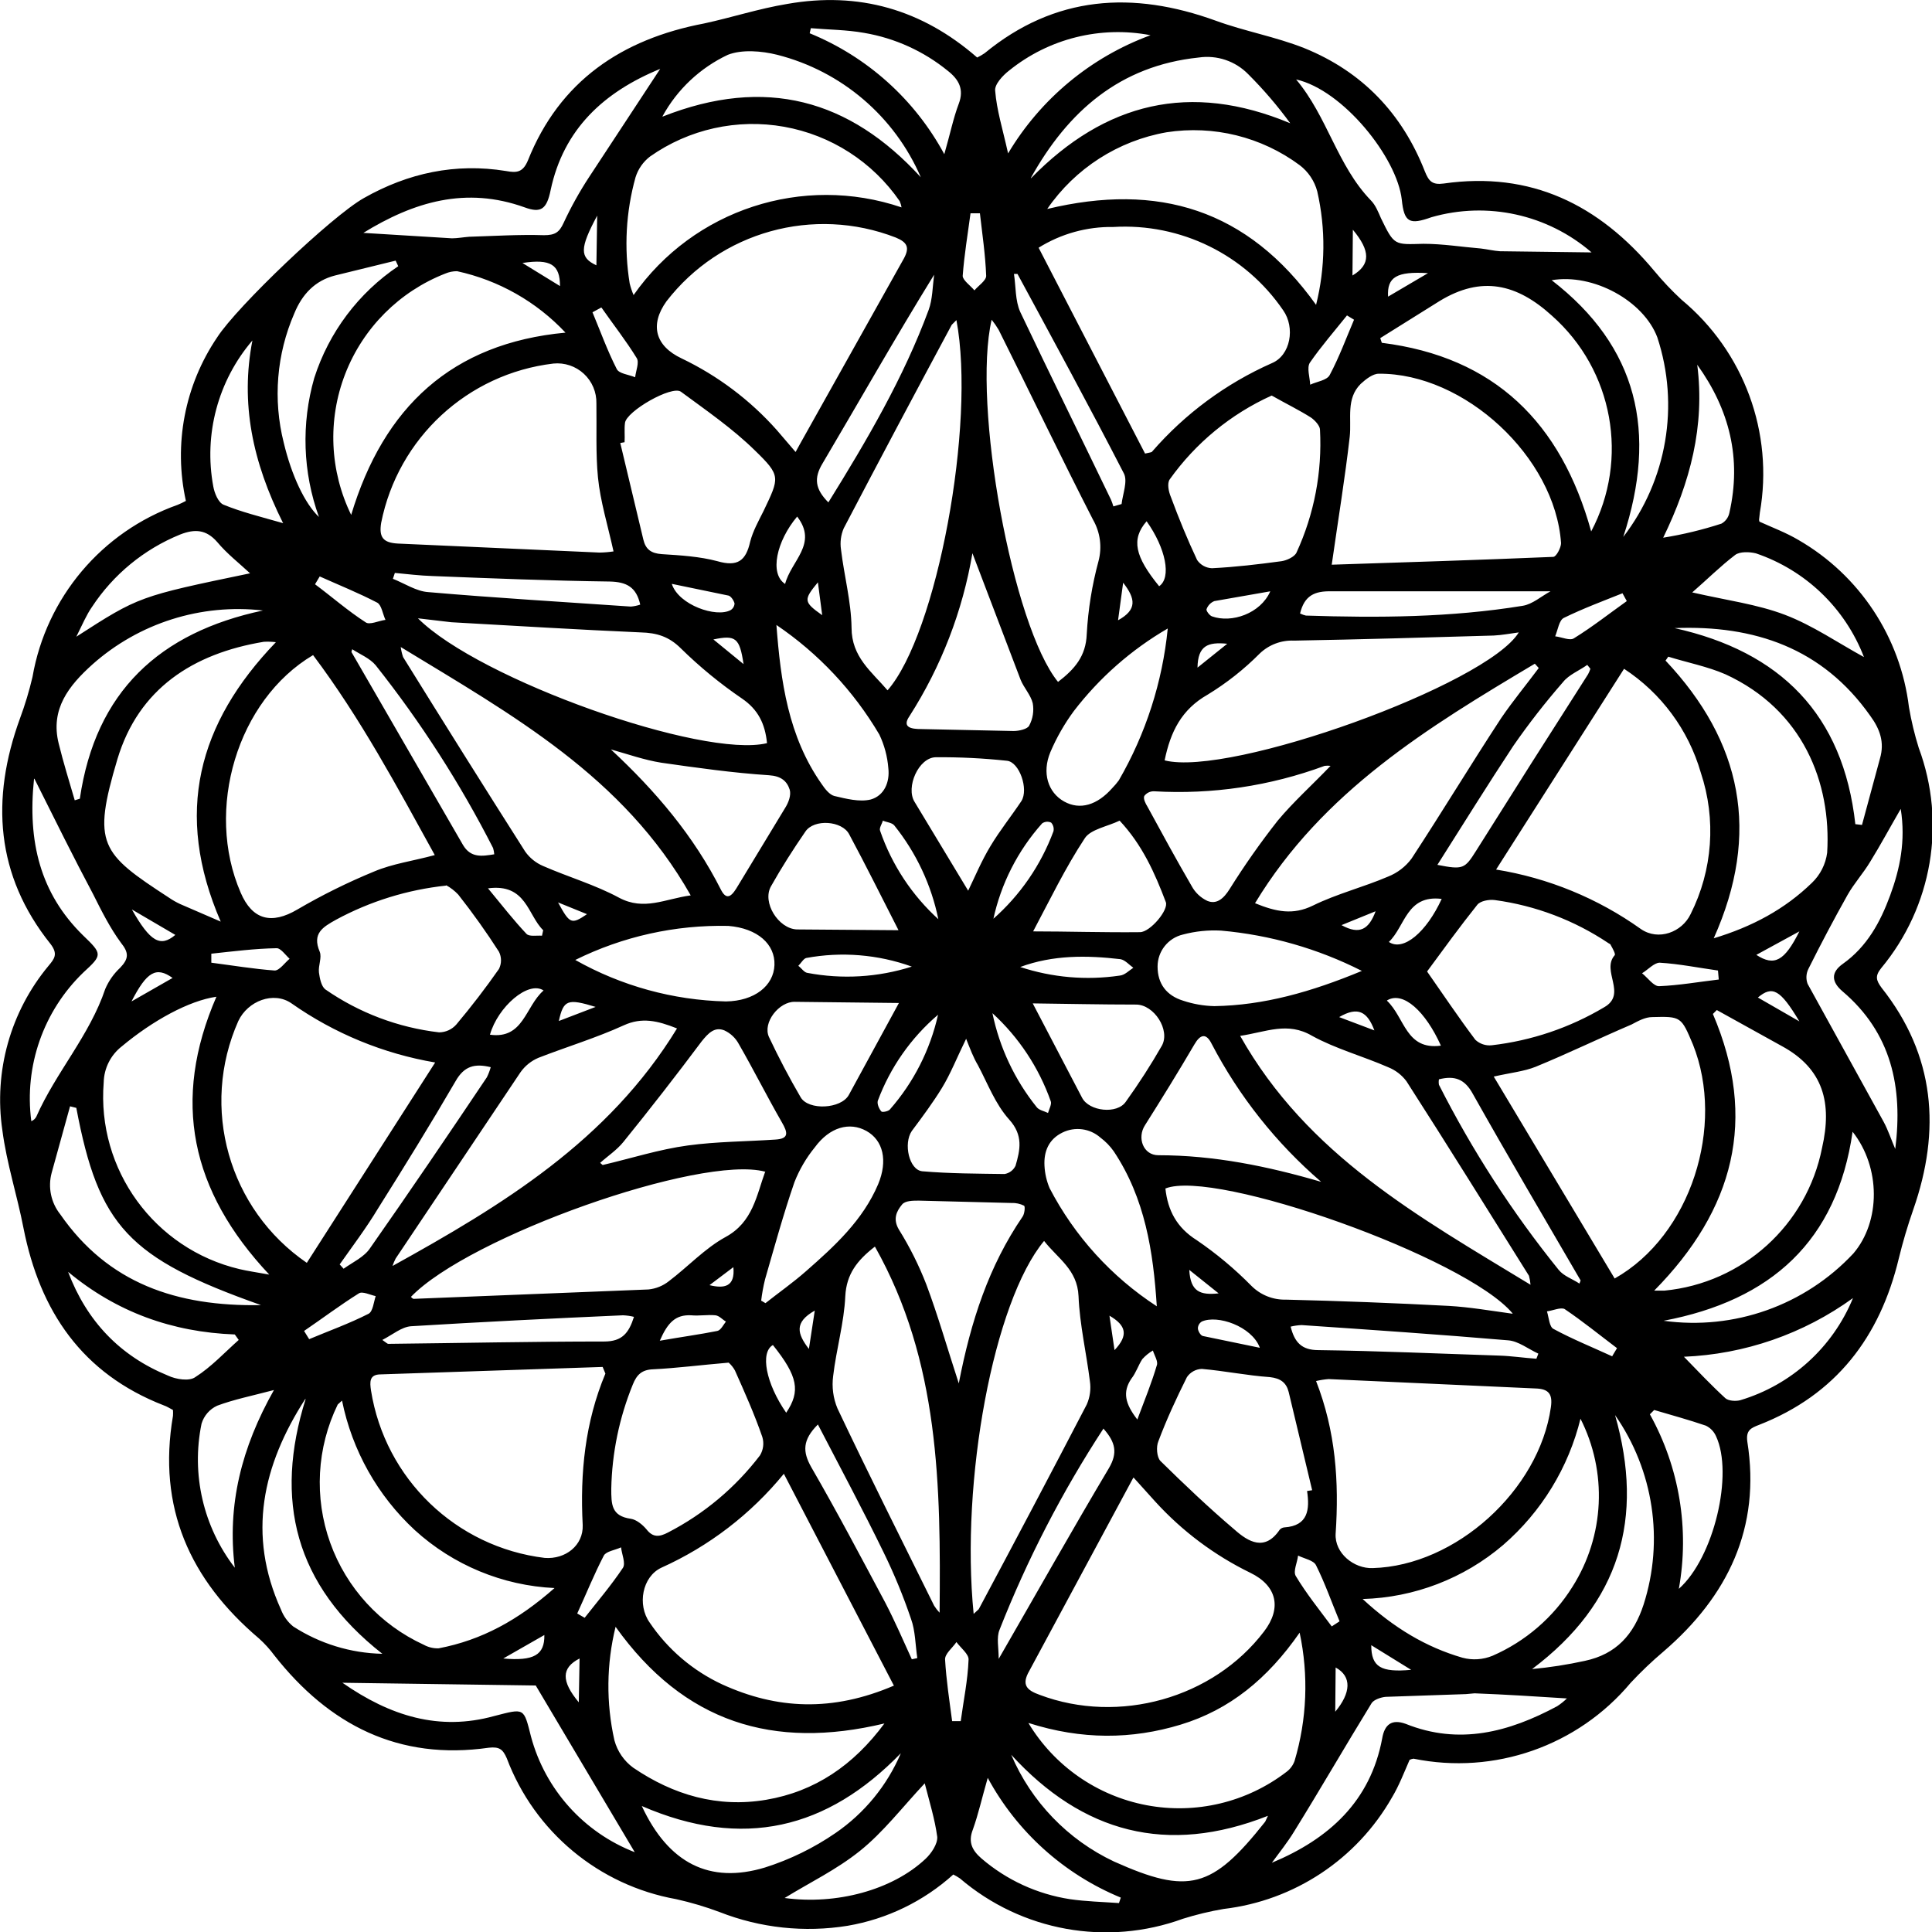
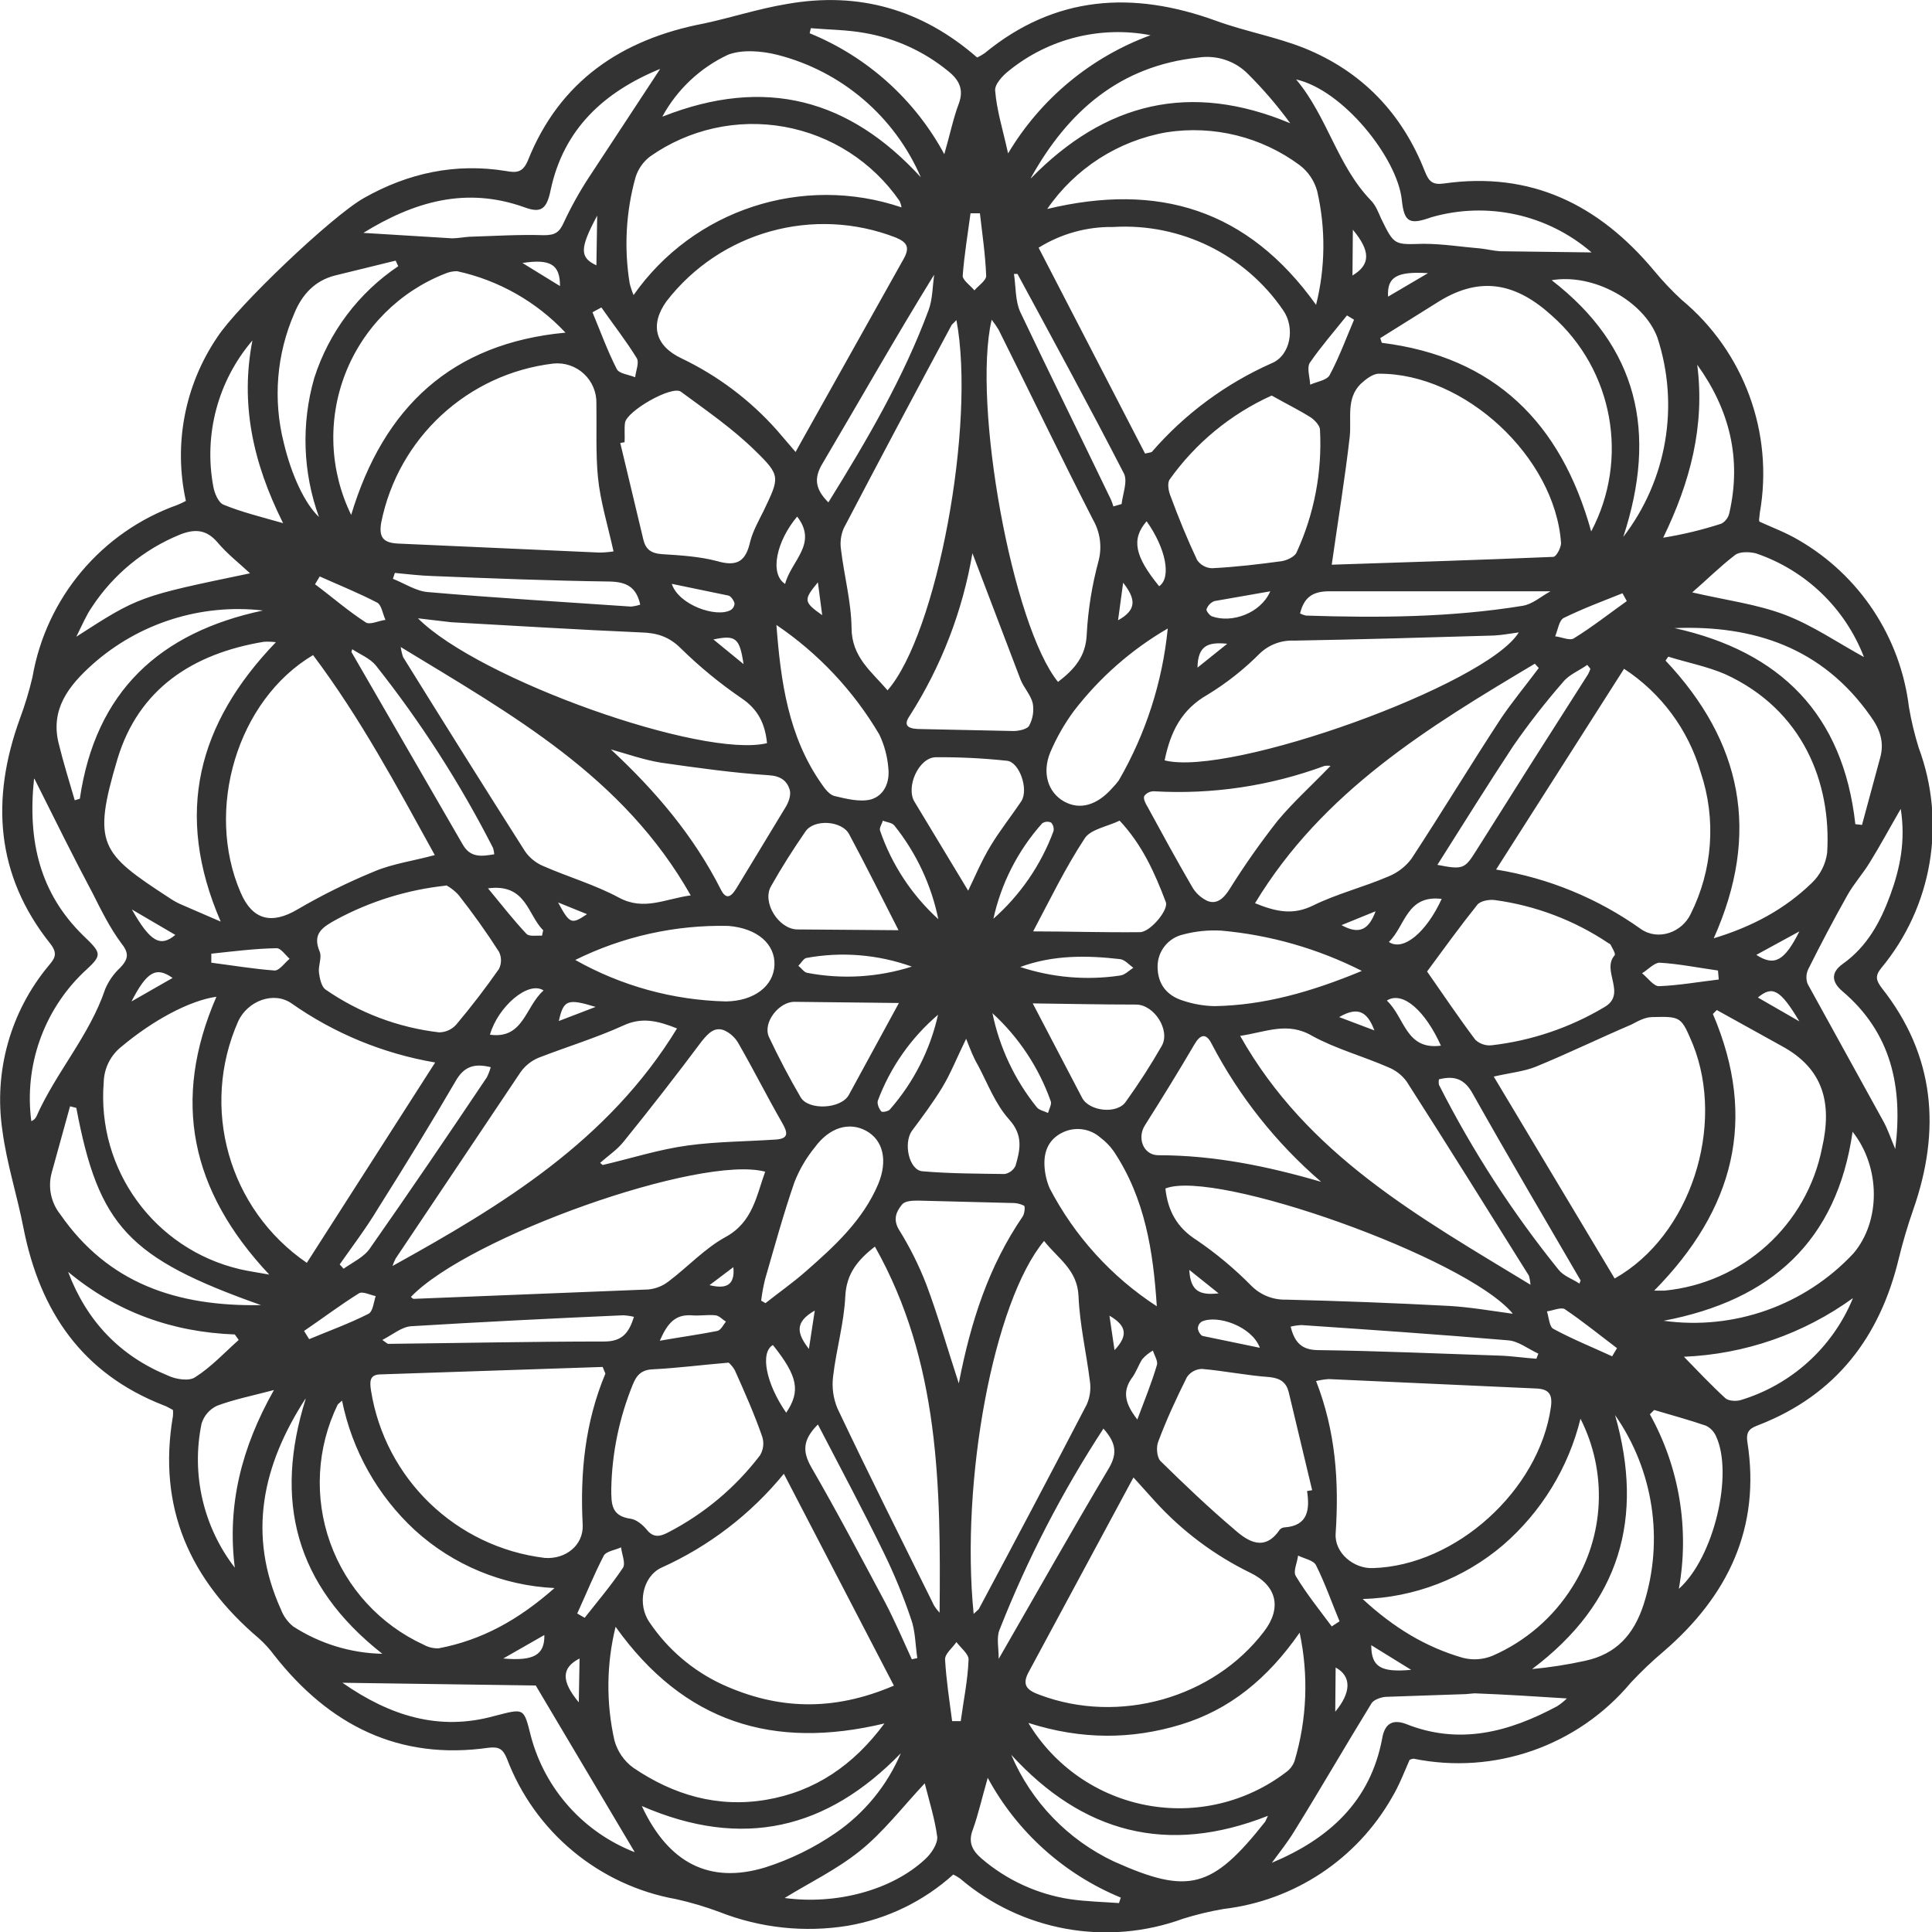
- <svg xmlns="http://www.w3.org/2000/svg" data-name="Layer 1" viewBox="0 0 493.69 493.59" class="fleuron f22" width="300" style="display:block; margin: 1rem auto;">
+ <svg xmlns="http://www.w3.org/2000/svg" data-name="Layer 1" viewBox="0 0 493.69 493.59" class="fleuron f22" width="150" style="opacity: 0.8; fill: currentColor; display: block; margin: 1rem auto;">
  <path d="M243.6 479a53.8 53.8 0 0 1-27 13.1 62.3 62.3 0 0 1-32.7-3.5 83.8 83.8 0 0 0-11.1-3.3 57 57 0 0 1-43.3-36c-1-2.3-1.9-3-4.6-2.7-23 3.3-40.8-5.8-54.8-23.6a29.1 29.1 0 0 0-3.9-4.3c-17.7-15-26-33.5-22-56.9a10.5 10.5 0 0 0 0-1.5c-.8-.4-1.5-.9-2.4-1.2C21 351 10.2 335.1 6 313.8c-1.6-8.3-4.3-16.5-5.4-25a53.5 53.5 0 0 1 11.8-42c1.5-1.8 2.5-3 .5-5.6-14-17.5-15.3-37-7.8-57.6A89 89 0 0 0 8.3 173a57 57 0 0 1 37.1-44 21.3 21.3 0 0 0 2.1-1 53.8 53.8 0 0 1 8-41.8c5-7.8 29.3-31 37.5-35.6 11.3-6.4 23.4-9 36.3-6.9 2.7.5 4.3.4 5.6-2.7 8.1-20.3 24-31 45-35 7-1.5 14-3.8 21.3-5q27.3-4.8 48.5 13.7a15 15 0 0 0 1.9-1.1c18-14.8 37.9-16 59.1-8.3 7.4 2.7 15.3 4.1 22.6 7 14.8 6 25 16.7 30.8 31.5 1 2.5 1.9 3.5 4.8 3.1 22.3-3.2 39.7 5.4 53.8 22.3a76.5 76.5 0 0 0 7 7.4 57.7 57.7 0 0 1 20 54.4l-.2 1.8a2.1 2.1 0 0 0 .1.5c3.3 1.5 6.8 2.8 10 4.7a57.3 57.3 0 0 1 28.2 42.7 79.5 79.5 0 0 0 2.5 10.4 57 57 0 0 1-9.6 56.3c-1.6 2-1.3 3.1.1 5 13.7 17.3 15.2 36.4 8.1 56.7a134 134 0 0 0-3.7 12.5c-4.8 20-16 34.8-35.7 42.5-2.1.8-3.4 1.4-3 4.3 3.5 22-5 39.5-21.4 53.6a98.7 98.7 0 0 0-8.4 8 57.4 57.4 0 0 1-55.5 19.4 3.3 3.3 0 0 0-1 .3c-1.4 3.2-2.7 6.6-4.5 9.6a57.2 57.2 0 0 1-43 28.5 79 79 0 0 0-10.4 2.5 57.4 57.4 0 0 1-57-10.3 15.3 15.3 0 0 0-1.7-1zm-86.8-338c-1.5-6.8-3.4-12.9-4-19s-.3-12.6-.4-18.9a10 10 0 0 0-11-10.2 51 51 0 0 0-44 40.7c-.6 3.7.5 5.1 4.3 5.3l51.5 2.3a26.4 26.4 0 0 0 3.6-.3zm179.5 211.9c5 12.8 5.9 25.7 5 39-.3 5 4.7 9 9.5 8.8 21.2-.6 42.5-19.9 45.5-41.1.5-3.4-.6-4.7-3.9-4.8l-52.9-2.4a21.3 21.3 0 0 0-3.2.5zm4-208.6c18.5-.6 37.6-1.2 56.6-2 .8 0 2-2.4 2-3.5-1.5-22-24.7-43.5-46.6-43.3-1.5 0-3.3 1.4-4.6 2.6-3.8 3.8-2.3 8.8-2.8 13.5-1.2 10.5-2.9 20.8-4.6 32.7zM154.7 351l-.7-1.7-56.7 1.9c-3 0-2.8 2-2.5 4.1a51.2 51.2 0 0 0 44.4 42.8c5.3.4 9.9-3.2 9.7-8.4-.7-13.3.6-26.3 5.8-38.7zM80 167.4c-19.4 11.5-27.7 39.5-18.5 60.7 3 7 7.9 8.2 14.5 4.3a157.7 157.7 0 0 1 19.6-9.7c4.7-2 10-2.7 15.5-4.2-9.7-17.6-19-35-31.1-51.1zm148.4 263.3l-28.1-54.1a85.9 85.9 0 0 1-31.3 24c-4.9 2.3-6.2 9.5-3 14a45.5 45.5 0 0 0 18.5 15.8c14 6.4 28.2 7.1 44 .3zm184.2-104c19.5-11 28.3-39 20-59.8-3-7.1-3-7.2-10.4-7-1.8 0-3.6 1-5.3 1.9-8.2 3.5-16.2 7.4-24.5 10.8-3 1.2-6.3 1.5-10.7 2.5zm-301.4-55.2a90.1 90.1 0 0 1-36.7-15.1c-4.6-3.2-11.2-.6-13.6 4.5a50.2 50.2 0 0 0 17.5 61.8zM415 170.9l-32.7 51.3a87.8 87.8 0 0 1 37 15.2c4.5 3.1 10.5.8 12.7-3.8a47.2 47.2 0 0 0 2.6-36.2 47.4 47.4 0 0 0-19.6-26.5zm-122.4-55c1.3-.3 1.7-.3 1.8-.5A87.4 87.4 0 0 1 325 92.8c4.8-2 6-9.1 2.9-13.5A49 49 0 0 0 284.5 58a35 35 0 0 0-19.1 5.3zm-89.3-.4l1.1-2L231 66c1.5-2.8.8-4.1-2.1-5.3A50.8 50.8 0 0 0 170.3 77c-4.3 6-2.9 11.4 3.9 14.6a77.1 77.1 0 0 1 24.3 18.3zm86.3 262.1L263 427c-2 3.5-.7 4.9 2.7 6.1 20.2 7.6 44.3.9 57.3-16.2 4.6-6 3.3-11.7-3.5-15a80.6 80.6 0 0 1-24.3-18.2l-5.5-6.1zm8-183.3c16.7 4.3 82.3-19.3 90.5-32.7-2.3.3-4.3.7-6.4.8-17 .5-34 1-51 1.3a11.9 11.9 0 0 0-8.8 3.3 70.4 70.4 0 0 1-13.3 10.5c-6.7 3.8-9.5 9.5-11 16.8zm-195.2-29a13 13 0 0 0 .6 2.6c10.3 16.6 20.7 33.2 31.2 49.7a10.8 10.8 0 0 0 4.6 3.7c6.4 2.8 13.3 4.8 19.4 8.1 6.4 3.4 11.7.3 18.3-.6-17.2-30.4-45.6-46.1-74-63.4zm142-83.5l-1.2 1.2c-9.3 17.3-18.5 34.6-27.6 52a10 10 0 0 0-.7 5.4c.8 6.7 2.6 13.3 2.7 20 0 7.5 5.1 11.2 9.2 16 12.6-14.4 22.6-68 17.6-94.6zm4.4 330.6l1.3-1.2c9.3-17.4 18.5-34.8 27.6-52.3a10.8 10.8 0 0 0 .8-6c-.9-7.2-2.6-14.4-2.9-21.7-.3-6.8-5.3-9.6-8.8-14.1-12.9 15.5-21.4 61.3-18 95.3zm-53.3-113C179 295 119.8 316 105 331.4c.2.2.5.5.7.5l60-2.4a10 10 0 0 0 5.2-2.1c4.9-3.7 9.2-8.4 14.5-11.3 7-3.8 7.9-10.6 10.2-16.9zm195.6 28.9a12.7 12.7 0 0 0-.4-2.3c-10.4-16.6-20.7-33.2-31.3-49.7a10.8 10.8 0 0 0-4.7-3.6c-6.4-2.8-13.4-4.7-19.4-8-6.3-3.7-11.7-1-18.4 0 17.2 30.5 45.6 46.2 74.2 63.6zm-4.6 7.3c-12-14.3-76-37-88.7-31.9.6 5.6 2.9 10 8 13.2a93.7 93.7 0 0 1 14 11.7 12 12 0 0 0 8.8 3.5q20.8.5 41.6 1.6c5.3.3 10.5 1.2 16.3 2zM230.4 53.1a7.2 7.2 0 0 0-.5-1.7A45.6 45.6 0 0 0 166.1 40a10.7 10.7 0 0 0-3.7 5.3 63.2 63.2 0 0 0-1.5 27.1 19 19 0 0 0 1 3A60.1 60.1 0 0 1 230.4 53zm32.4 387.2a45 45 0 0 0 65.9 12.5 6 6 0 0 0 2.1-2.8 66.3 66.3 0 0 0 1.3-32.8c-8.2 11.8-17.9 19.7-30.4 23.5s-25.3 3.9-38.8-.4zm143.8-304.5a45.3 45.3 0 0 0-10-55.1c-9-8.2-18-10.3-28.7-3.8l-15.2 9.5.4 1.2c28.8 3.6 45.8 20.4 53.5 48.2zm-264.9 270A57 57 0 0 1 106 391a61.8 61.8 0 0 1-18.6-33.1l-1.1 1a45.6 45.6 0 0 0 22 61.4 7.3 7.3 0 0 0 3.8.9c11-2.1 20.3-7.2 29.6-15.4zm297-147.7l-1 1c11.5 26.9 5.4 50-15 70.7h2.6a45.5 45.5 0 0 0 40.3-36.5c2.6-11.4.4-20.2-10.3-26zm-368.2-94a17.3 17.3 0 0 0-3.1-.1c-18.1 3-32 12-37.4 30-6.5 21.8-4.3 24 13.2 35.4A20 20 0 0 0 46 231l10.4 4.5c-12-27.7-5.8-50.7 14.1-71.4zm153 154.5c-4.5 3.5-7.2 7-7.5 12.6-.3 6.8-2.3 13.6-3.1 20.4a16 16 0 0 0 1.1 8.3c8 16.9 16.4 33.6 24.7 50.4a11.2 11.2 0 0 0 1.4 1.8c.3-32.3 0-64.2-16.5-93.5zm169.7-147.9l-1-1.1c-27.2 16.2-54.2 32.6-71.5 61.2 5.4 2.2 9.7 3.1 14.8.6 6.1-3 12.9-4.7 19.2-7.4a13.8 13.8 0 0 0 6-4.6c7.8-11.9 15.1-24 22.9-35.9 3-4.4 6.4-8.5 9.6-12.8zm-122.9 3.6c4.3-3.3 7.2-6.6 7.4-12.3a90.6 90.6 0 0 1 3-18.6 14 14 0 0 0-1.4-10.6c-8.2-16-16-32.3-24.1-48.5a21.8 21.8 0 0 0-1.8-2.6c-5 21.5 5.3 78.3 17 92.6zM196 189.9c-.5-5-2.3-8.6-6.4-11.4a113.6 113.6 0 0 1-15.6-12.8c-3-3-6.1-4-10.3-4.1-16.1-.7-32.2-1.7-48.4-2.6l-8.5-1c15.7 15.7 72.8 35.9 89.2 31.9zm-23 72.9c-5-2-9-2.9-13.6-.8-7 3.2-14.6 5.5-21.8 8.3a10.7 10.7 0 0 0-4.6 3.7l-31.9 47.6a13.3 13.3 0 0 0-.8 1.9c28-15.5 55.1-31.9 72.7-60.7zm264.8-23c10-3 18.3-7.5 25.2-14.2a13 13 0 0 0 3.9-7.7c1.1-17.9-6.2-36.5-26-45.6-4.6-2-9.8-3-14.6-4.5l-.7 1c19.5 20.7 24.4 44 12.3 71zM55.3 254.7c-7 1-16.3 6.1-24.2 12.7a12 12 0 0 0-4.6 9.2 45.3 45.3 0 0 0 34.7 47.7c2.1.5 4.3.8 7.6 1.4-20.1-21.4-25-44.5-13.5-71zm34.4-123c8.3-27.7 25.8-44 54.8-46.7a53.6 53.6 0 0 0-27.7-15.7 7.6 7.6 0 0 0-3 .6 45 45 0 0 0-24 61.8zm177.9-78.3c28.3-6.8 51.2 0 68.7 24.5a62.2 62.2 0 0 0 .3-29 12.4 12.4 0 0 0-4.5-6.7 45.4 45.4 0 0 0-34-8.4 46.8 46.8 0 0 0-30.5 19.6zM157.3 415.7a63.4 63.4 0 0 0-.3 29 12.8 12.8 0 0 0 4.8 7c10.3 7 21.6 10.3 34 8.2s22.3-8.8 30.2-19.5c-28.4 6.8-51.2-.2-68.7-24.7zm246.6-53.3a62.4 62.4 0 0 1-19.8 32.4 57.8 57.8 0 0 1-35.9 13.8c8 7.4 16.2 12.3 25.5 15a12 12 0 0 0 7.7-.5 45.5 45.5 0 0 0 20.4-17.6 43.5 43.5 0 0 0 2-43.1zm-217.7-14.2c-7.1.6-13.2 1.4-19.3 1.7-2.9.1-4.2 1.4-5.2 3.9a74.4 74.4 0 0 0-5.5 26.6c0 4 0 7 5 7.7 1.4.2 3 1.5 4 2.7 1.7 2.2 3.4 1.9 5.5.8a69.7 69.7 0 0 0 23.5-19.7 5.8 5.8 0 0 0 .6-4.7c-2-5.8-4.5-11.4-7-17a7.4 7.4 0 0 0-1.6-2zM334 381l1.3-.2-6-25.1c-.6-2.4-2.1-3.5-4.8-3.8-5.8-.4-11.6-1.6-17.4-2.1a4.8 4.8 0 0 0-3.8 2.1c-2.7 5.4-5.2 10.8-7.3 16.4-.6 1.4-.4 4 .5 5 6.1 6 12.4 12 19 17.6 3.5 3.1 7.7 5.6 11.5 0a1.8 1.8 0 0 1 1.2-.6c6.1-.4 6.5-4.6 5.8-9.3zm30.7-132.7c4 5.7 8 11.7 12.3 17.4a5.3 5.3 0 0 0 4.2 1.4 72.4 72.4 0 0 0 28.7-9.7c6-3.4-.8-9.3 2.7-13.3.3-.3-.5-1.7-1-2.6 0-.2-.4-.4-.6-.5a68.6 68.6 0 0 0-29-11c-1.5-.2-3.7.2-4.5 1.2-4.4 5.5-8.6 11.3-12.8 17zm-250.7-22a75.9 75.9 0 0 0-28.1 8.7c-3.4 1.9-6.2 3.5-4.2 8.2.6 1.5-.4 3.5-.2 5.3.2 1.5.6 3.5 1.6 4.3a63.9 63.9 0 0 0 29.1 11 5.9 5.9 0 0 0 4.4-2 201 201 0 0 0 10.9-14.2 4.9 4.9 0 0 0 0-4.4c-3.2-5-6.7-9.9-10.4-14.6a12.5 12.5 0 0 0-3.1-2.4zM159.6 113l-1.1.2 5.9 24.7c.6 2.5 2 3.5 4.7 3.7 4.8.3 9.7.6 14.2 1.8 5.2 1.5 7.3-.1 8.4-5 .7-2.7 2.1-5.2 3.4-7.8 4.1-8.6 4.5-9-2.2-15.5-5.7-5.6-12.4-10.2-18.9-15-2.3-1.7-14 5-14.3 8-.2 1.6 0 3.2-.1 4.9zm165.3-11.9a64.7 64.7 0 0 0-26 21.4c-.7 1-.3 3.1.3 4.5 2 5.4 4.2 10.8 6.7 16.1a4.8 4.8 0 0 0 3.8 2.1c6-.3 11.9-1 17.8-1.8 1.3-.2 3.3-1.1 3.8-2.2a66.5 66.5 0 0 0 6-31.4c0-1-1.3-2.4-2.3-3.1-3-1.9-6.1-3.4-10-5.6zm-26.5 59.5a82.5 82.5 0 0 0-24 21.1 52.2 52.2 0 0 0-6 10.5c-2.2 5.3-.6 10.3 3.5 12.6s8.5.9 12.3-3.4a18 18 0 0 0 1.7-2 96.4 96.4 0 0 0 12.5-38.8zM147 245.3a82.3 82.3 0 0 0 38.5 10.6c7.3-.1 12.2-4 12.4-9.3s-4.3-9.4-11.8-10a84 84 0 0 0-39.1 8.7zm101.5-104a112 112 0 0 1-16.1 41.7c-2 2.9.5 3.3 3 3.3l23.6.5c1.4 0 3.6-.5 4-1.4a8.8 8.8 0 0 0 .9-5.7c-.5-2.1-2.3-4-3.1-6l-12.3-32.3zM245 353.5c3.1-16 7.7-30 16.3-42.6.5-.7.7-2.5.4-2.8a6.7 6.7 0 0 0-3.3-.7l-23.6-.6c-1.5 0-3.5 0-4.3 1-1.4 1.7-2.4 3.7-.8 6.4a83.8 83.8 0 0 1 7 14c3 8 5.3 16.1 8.3 25.3zM340 195.7a6 6 0 0 0-1.5 0 107.6 107.6 0 0 1-43.6 6.5 3 3 0 0 0-2.5 1.2c-.3.7.3 1.9.8 2.7 3.7 6.8 7.4 13.6 11.3 20.3a8.8 8.8 0 0 0 4 3.8c2.4 1 4.2-.6 5.7-3a199 199 0 0 1 12.3-17.5c4-4.8 8.8-9.1 13.5-14zm8 52.4a98.8 98.8 0 0 0-36-10.3 31.3 31.3 0 0 0-9.7 1 8.4 8.4 0 0 0-6.5 8.2c0 4.4 2.3 7.4 6.5 8.7a27.2 27.2 0 0 0 8 1.4c12.6-.2 24.7-3.6 37.7-9zm-194.7 49l.7.6c7.3-1.7 14.4-4 21.8-5s14.8-1 22.3-1.5c3.6-.2 3.2-1.8 1.7-4.4-3.8-6.6-7.2-13.4-11-20a8 8 0 0 0-3.7-3.5c-2.5-1-4.1.7-5.8 2.8a840.2 840.2 0 0 1-20 25.7c-1.7 2.1-4 3.6-6 5.4zm41.3 35.3l1 .6c3.4-2.7 7-5.2 10.4-8.2 7.3-6.4 14.5-13 18.4-22.2 2.5-6 1.3-11.2-3-13.6s-9.4-1-13.2 4.2a33.3 33.3 0 0 0-5.2 8.9c-2.8 8.1-5.1 16.5-7.5 24.8a44.7 44.7 0 0 0-1 5.5zm-38.5-140.9c11.4 10.6 21.2 22.1 28.2 36 1.6 3 3 1 4.3-1.2l12-19.8c.9-1.4 1.6-3.3 1.2-4.7-.7-2.2-2.2-3.5-5.3-3.7-9.2-.6-18.4-1.9-27.5-3.2-4.4-.7-8.6-2.2-12.9-3.4zM337.6 302a119.4 119.4 0 0 1-28-35.3c-1.4-2.8-2.9-2.4-4.4.2-4.1 7-8.3 13.8-12.6 20.6-2.1 3.2-.5 7.7 3.4 7.7 14.2 0 27.9 2.8 41.6 6.8zM198.4 159.7c1.1 14.4 3 28.5 11.6 40.7.8 1.2 2 2.7 3.2 3 3 .7 6.4 1.6 9.3.9 3.5-1 4.9-4.5 4.5-8a24.4 24.4 0 0 0-2.3-8.6 87.5 87.5 0 0 0-26.3-28zm97.2 174.1c-.9-14-3-27.6-11-39.6a15.6 15.6 0 0 0-3.4-3.5 8.8 8.8 0 0 0-9.7-1.3c-3.5 1.7-4.8 4.8-4.6 8.5a17 17 0 0 0 1.3 5.7 80.1 80.1 0 0 0 27.4 30.2zM162.2 473.3l-25.3-42.6-49.4-.7c12.2 8.5 24.7 12.4 38.8 8.5 7.8-2 7.5-2.2 9.4 5.3a43.9 43.9 0 0 0 26.5 29.5zM8.7 199c-1.7 16.1 1.6 29.3 12.5 40 5 4.8 5 5 .1 9.5a44.7 44.7 0 0 0-13.3 38 2.4 2.4 0 0 0 1.3-1.2c5-11.3 13.6-20.7 17.6-32.6a16 16 0 0 1 3.8-5.4c2.2-2.3 2.3-3.8.2-6.4-2.8-3.8-5-8.2-7.1-12.4-5-9.4-9.7-18.9-15-29.5zm391.6 235c-7.8-.5-15.6-1-23.5-1.3l-2.2.2-20.5.7c-1.2.1-3 .7-3.6 1.6-6.7 10.9-13.1 22-19.8 32.8-1.7 2.8-3.8 5.4-5.7 8 14.6-6.1 25.2-15.7 28.2-31.8.6-3.5 2.4-5 6-3.7 13.7 5.5 26.4 2.1 38.7-4.5a16 16 0 0 0 2.5-2zm85.4-227.3c-2.9 5-5.2 9.3-7.8 13.5-1.8 3-4.1 5.5-5.8 8.5a437 437 0 0 0-10 18.9 4.8 4.8 0 0 0-.2 3.8l19.4 35.2c1.2 2.2 2 4.7 3 7 2-15.8-1-29.7-13.5-40.3-2.8-2.4-3-4.8.1-7 6.2-4.4 9.6-10.7 12.1-17.5s4-13.9 2.7-22.1zm-79-142.2a44 44 0 0 0-40.9-9c-5.6 2-7 1.4-7.6-4.5-1.2-10.7-15-28-27-30.7 8 9.5 10.5 22 19.1 30.9 1.2 1.2 1.9 3 2.6 4.6 3.4 7 3.4 6.7 10.8 6.5 5 0 9.8.8 14.7 1.2 1.7.2 3.3.6 4.9.7l23.4.3zm-314-5l22.8 1.4c1.4 0 3-.3 4.4-.4 6.4-.2 12.8-.6 19.1-.4 2.8 0 3.9-.7 5-3.1a92.8 92.8 0 0 1 6.5-11.7l18.2-27.7c-14.4 5.9-24.7 15.4-28 31-1 4.9-2.5 5.9-6.6 4.4-15-5.4-28.3-1.5-41.4 6.6zM264 238c8.7 0 18 .3 27.3.2 2.6 0 7.4-5.7 6.6-7.7-2.8-7.4-6-14.6-11.8-20.8-3.1 1.5-7.4 2.2-8.9 4.5-5 7.6-8.9 15.7-13.2 23.8zm-16.6-10.4c1.7-3.5 3.4-7.6 5.7-11.4 2.4-4 5.3-7.6 7.9-11.5 1.9-3-.5-10-3.7-10.3a159 159 0 0 0-18.2-.9c-4.4.1-7.7 7.7-5.4 11.4zm-17.8 10.1c-4.3-8.4-8.3-16.5-12.6-24.5-1.8-3.5-9-4-11.2-.7-3.1 4.5-6.1 9.2-8.8 14-2.3 4.1 1.9 10.8 6.6 11l26 .2zm34.3 18.7l12.6 24.1c1.8 3.5 9 4.3 11.2 1 3.3-4.6 6.4-9.4 9.2-14.3 2.2-4-2-10.5-6.6-10.5-9 0-17.9-.2-26.4-.3zm-17 9c-2.4 4.9-4 9-6.2 12.6s-5 7.4-7.7 11c-2.2 3.2-.7 10 2.7 10.3 7 .6 14 .6 21 .7a3.8 3.8 0 0 0 2.8-2.1c1.2-4.1 2-7.8-1.6-11.8s-5.5-9.2-8-13.9c-1.2-2-2-4.2-3-6.7zm-17.1-9.1l-26.7-.3c-4-.1-8.3 5.3-6.6 9a199 199 0 0 0 8.1 15.4c2 3.4 10.3 3 12.3-.6l12.8-23.5zm182.9 105.3c7.5 26.3 1.3 48-21.2 64.9a110.2 110.2 0 0 0 13.5-2.1c8-1.7 12.5-6.7 15-14.4a55.2 55.2 0 0 0-7.3-48.4zM101.8 68.1l-.7-1.5-15.5 3.8c-5.1 1.3-8.4 4.8-10.4 9.7a51.3 51.3 0 0 0-2.7 33c2 8.4 5.4 15.6 9 19a57.6 57.6 0 0 1-1.2-35.5A54.4 54.4 0 0 1 101.8 68zm-82.3 215l-1.6-.4-4.7 17a12 12 0 0 0 2.2 10.6c12.2 17.6 29.7 23.6 51.3 23.2-33.9-12-41.5-20.2-47.2-50.4zm244-237.6c18.9-19.3 40.6-24.7 66.2-14A105.4 105.4 0 0 0 319 19a14.7 14.7 0 0 0-12.7-4.3c-20.1 2.1-33.4 13.7-42.9 30.8zm-99.5 416c6.8 14.6 17.3 20 31.5 15.7a68.3 68.3 0 0 0 18-8.8 47.1 47.1 0 0 0 16.7-20.4c-18.8 19.4-40.4 24.7-66.2 13.5zm310.1-250.9l1.7.2 4.6-17c1.2-4.1 0-7.5-2.5-10.9-12.2-17.3-29.6-23.2-50-22.4 27 6 43.1 22 46.2 50.1zM169.3 29.8c26.3-10.4 47.8-4.4 66 15.5A54.6 54.6 0 0 0 198.6 14c-4-1-9-1.4-12.6 0a37 37 0 0 0-16.7 15.7zM324 464c-25.8 10.2-47.4 4.3-65.6-15.6a53.2 53.2 0 0 0 26.3 27.3c19 8.5 25 7 38.6-10.2l.7-1.5zm101.1-126.5a55.9 55.9 0 0 0 48.5-17.2c7-8.2 7-22-.2-31.1-4 27.9-20.8 43.1-48.3 48.3zM67.2 156a56 56 0 0 0-43.6 13.8c-6 5.4-10.8 11.4-8.6 20.2 1.2 4.9 2.7 9.7 4.1 14.5l1.3-.4c4-27.4 20.4-42.5 46.8-48.1zm347.6-18.8a55.3 55.3 0 0 0 8.7-51c-3.5-9.3-16.3-16.4-27-14.6 22 17 27.1 38.8 18.3 65.6zM78 357.5c-10.9 16.9-14.9 34.6-6.2 53.8a10.3 10.3 0 0 0 3.1 4.3 43.6 43.6 0 0 0 22.8 7C75.3 405 70 383.3 78.1 357.5zm-5.7-223.9C64.5 118 61.4 103 64.5 87a44.8 44.8 0 0 0-10 37.3c.3 1.7 1.3 4.2 2.7 4.7 4.4 1.8 9.2 3 15.2 4.7zm350.3 226.8l-1 1A67.3 67.3 0 0 1 429 406c9-8 14-29.4 9.5-39a5.4 5.4 0 0 0-2.6-2.7c-4.4-1.5-8.8-2.7-13.2-4zM60 400.6c-2-16 1.7-30.7 10-45.4-5.7 1.5-10.2 2.4-14.5 4a7.4 7.4 0 0 0-4 4.6 45.3 45.3 0 0 0 8.5 36.8zm372.5-249.2c8.7 2 16.5 3 23.6 5.7s13.6 7.2 20.2 10.8a45.1 45.1 0 0 0-27.6-26.5c-1.6-.4-4.1-.5-5.3.4-3.8 2.9-7.2 6.3-11 9.6zm1.2-58.2c2 15.7-1.8 30-8.7 44.2a98.6 98.6 0 0 0 14.9-3.6 4.1 4.1 0 0 0 2-2.7c3.2-14 0-26.5-8.2-37.9zM285.9 486.4l.5-1.5a68.2 68.2 0 0 1-34-30.6c-1.5 5.2-2.4 9.3-3.8 13.2-1.3 3.3-.1 5.4 2.2 7.4a45.2 45.2 0 0 0 22.6 10.4c4.1.6 8.4.7 12.6 1zM61 342.4l-1-1.4c-16-.6-30.2-5.7-42.6-16q7.2 19 25.5 26.5c2.1 1 5.5 1.5 7 .4 4.1-2.6 7.5-6.3 11.1-9.5zm369.3 4.3c3.5 3.6 7 7.3 10.6 10.6.8.7 2.7.8 3.8.5a45.1 45.1 0 0 0 28.8-26.1 79.2 79.2 0 0 1-43.3 15zM63.9 146.5c-2.8-2.6-5.9-5-8.4-8-2.8-3.2-5.7-3.4-9.5-1.9a49.1 49.1 0 0 0-22.5 18.5c-1.4 2-2.4 4.4-4 7.6 16-10.3 16-10.3 44.4-16.2zm172.4 309.2c-5.8 6.2-10.6 12.5-16.6 17.3s-12.7 8-19.2 12c13.2 1.8 27.5-2 36-10 1.5-1.4 3.1-3.8 3-5.6-.6-4.5-2-9-3.2-13.7zm5-416.3c1.5-5.2 2.3-9.2 3.7-12.9s0-6.2-2.8-8.4a46 46 0 0 0-21.4-9.7c-4.5-.8-9-.8-13.6-1.2l-.3 1.3a68.5 68.5 0 0 1 34.4 30.9zM294 9a44.2 44.2 0 0 0-36.1 9c-1.7 1.3-3.8 3.6-3.6 5.2.4 5 1.9 9.7 3.3 16A70.7 70.7 0 0 1 294 9zM97.7 342.4c1 .7 1.3 1 1.5 1 18.4-.2 36.8-.6 55.2-.6 4.6 0 6.3-2.2 7.6-6.3a14.2 14.2 0 0 0-2.8-.4c-18.1.8-36.2 1.7-54.2 2.8-2.4.2-4.6 2.1-7.3 3.5zM209 364c-4 4-3.9 7-1.7 10.9 6.6 11.4 12.7 23 18.9 34.6 2.5 4.8 4.6 9.7 6.8 14.5l1.4-.3c-.5-3.4-.5-7-1.6-10a142 142 0 0 0-7-17c-5.3-10.9-11-21.5-16.8-32.7zM90 165.9l-.2.7 28.5 49.3c2 3.4 4.9 2.9 8 2.4a8.2 8.2 0 0 0-.3-1.6A279.3 279.3 0 0 0 96 170c-1.5-1.8-4-2.8-6-4.1zM260 70h-.9c.5 3.2.3 6.8 1.6 9.7 7.6 16 15.5 32 23.2 48a14.3 14.3 0 0 1 .6 1.7l2.1-.6c.3-2.6 1.6-5.8.6-7.8-8.8-17.1-18-34-27.2-51zm-48.4 58.5c10-16.1 19.3-32 25.7-49.3 1-2.7 1-6 1.4-9-10 16.2-19.1 32.3-28.5 48.2-2.3 3.8-1.9 6.6 1.5 10zM329.8 339c1 4 2.8 6 7.1 6 15.4.2 30.8.9 46.2 1.4 3.2.1 6.4.6 9.5.8l.5-1.3c-2.6-1.2-5.1-3.2-7.7-3.4-17.6-1.5-35.2-2.7-52.8-3.9a14.3 14.3 0 0 0-2.8.4zm-243-15.9l1 1.1c2.4-1.7 5.3-3 6.8-5.3 10.1-14.4 20-29 29.8-43.6a14.5 14.5 0 0 0 1-2.6c-4.1-1-6.8-.3-9 3.6-6.4 11-13 21.7-19.8 32.5-3 5-6.5 9.6-9.8 14.3zM367.3 221c6.6 1.3 7 1 9.9-3.6q14.2-22.6 28.6-45.1a9 9 0 0 0 .6-1.4l-.8-1c-2.1 1.5-4.7 2.5-6.2 4.4a185.5 185.5 0 0 0-12.7 16.3c-6.6 10-12.8 20-19.4 30.4zm-35-64.2a6.1 6.1 0 0 0 1.4.5c18.5.6 37 .5 55.4-2.5 2.5-.4 4.7-2.4 7.1-3.7h-56c-4.3-.1-6.9 1.1-8 5.7zM282 365a284.7 284.7 0 0 0-26.6 51.5c-.8 2-.2 4.5-.2 7.4 9.8-17 18.8-33 28.2-48.8 2.2-3.8 1.7-6.5-1.4-10zM403.6 328l.3-.8c-9.2-15.8-18.5-31.6-27.5-47.6-2.1-3.9-4.7-4.8-8.7-3.8a3.8 3.8 0 0 0 0 1.4 268 268 0 0 0 30.6 47.3c1.3 1.6 3.5 2.3 5.3 3.5zM100.9 146.4l-.5 1.5c3 1.2 6 3.2 9 3.4 17.3 1.5 34.5 2.5 51.8 3.7a10 10 0 0 0 2.4-.5c-1-4.5-3.5-5.8-7.8-5.9-15-.2-30.1-.8-45.2-1.4-3.3-.1-6.5-.5-9.7-.8zM233 247a51.9 51.9 0 0 0-27-2.2c-.7.2-1.3 1.3-2 2 .8.6 1.5 1.7 2.3 1.8A54.5 54.5 0 0 0 233 247zm20.6 11.9a56.6 56.6 0 0 0 11.3 24c.6.8 1.9 1 2.9 1.5.3-1 1-2.3.7-3a55.7 55.7 0 0 0-14.9-22.5zm.1-24a55.6 55.6 0 0 0 15.5-22.5 2.5 2.5 0 0 0-.6-2.2 2.3 2.3 0 0 0-2.3.2 53.9 53.9 0 0 0-12.5 24.6zm7 12.2a55.4 55.4 0 0 0 25.4 2.2c1.3-.1 2.4-1.3 3.5-2-1-.7-2.1-2-3.3-2.2-8.6-1-17.2-1.1-25.6 2zM239.8 235a56.4 56.4 0 0 0-11.3-24.1c-.6-.7-2-.8-2.9-1.2-.2.8-1 1.9-.7 2.6a54.6 54.6 0 0 0 15 22.7zm-.1 24.3a53.4 53.4 0 0 0-15.4 22c-.2.8.3 2 .9 2.7.2.3 1.8 0 2.2-.5a54.9 54.9 0 0 0 12.3-24.2zm-162 80.8l1.3 2.1c5-2.1 10.3-4 15.2-6.5 1.1-.6 1.3-3 1.8-4.5-1.4-.3-3.4-1.3-4.3-.7-4.8 3-9.3 6.4-14 9.6zm334.3 6.4l1.2-2c-4.5-3.4-8.8-6.9-13.4-10-1-.5-3 .4-4.5.6.5 1.6.6 4 1.7 4.5 4.8 2.6 10 4.7 15 7zM153.6 78.6l-2.2 1.2c2 4.8 3.8 9.8 6.2 14.5.6 1.2 3 1.4 4.7 2.1.2-1.7 1.1-3.8.4-4.9-2.7-4.4-6-8.6-9-12.9zm96.8-24.1H248c-.7 5.3-1.6 10.6-2 16 0 1.1 2 2.5 3 3.7 1-1.2 3-2.5 3-3.7-.2-5.4-1-10.7-1.6-16zM81.7 147.3l-1.2 2c4.3 3.2 8.4 6.8 12.9 9.7 1 .8 3.4-.4 5.1-.6-.7-1.5-1-3.8-2.1-4.4-4.8-2.5-9.8-4.5-14.7-6.7zm161.6 292.5h2.2c.7-5.2 1.8-10.4 2-15.7.1-1.4-2-3-3.1-4.5-1 1.5-3 3-2.9 4.5.3 5.2 1.1 10.4 1.8 15.7zm195.9-189.5l-.2-2.3c-5-.7-9.9-1.7-14.9-2-1.4 0-3 1.8-4.5 2.7 1.5 1.2 3 3.4 4.4 3.3 5-.2 10.1-1.1 15.2-1.7zm-98.9 165.3l2-1.3c-2-4.8-3.7-9.7-6-14.3-.6-1.3-3-1.7-4.6-2.5-.2 1.8-1.3 4-.6 5.2 2.7 4.5 6 8.6 9.2 12.9zM54 243.6v2.4c5.4.7 10.8 1.6 16.2 2 1.2 0 2.6-2 3.8-3-1.1-1-2.3-2.8-3.4-2.7-5.5.1-11 .8-16.6 1.4zm93.5 168.7l1.9 1.1c3.3-4.2 6.8-8.3 9.8-12.8.7-1.2-.3-3.4-.5-5.2-1.5.7-3.8 1-4.4 2.1-2.5 4.8-4.5 9.8-6.8 14.8zM346 81.7l-1.8-1.1c-3.2 4-6.6 7.9-9.5 12.1-.8 1.3 0 3.7.1 5.6 1.7-.8 4.3-1.1 5-2.5 2.4-4.5 4.2-9.4 6.2-14.1zm69.7 71.9l-1.1-2c-5 2-10.1 3.9-15 6.3-1.2.6-1.5 3-2.2 4.7 1.7.2 3.8 1.2 4.8.5 4.7-2.9 9-6.3 13.5-9.5zM200.9 361c3.7-5.5 3-9.3-3.4-17.3-3.3 1.9-1.8 9.8 3.4 17.3zm-62-107.9c-3.9-2.6-11.7 4.2-13.7 11.3 8.6 1.2 9-7.2 13.7-11.3zm185.7-102l-14.3 2.5a3.5 3.5 0 0 0-2 2.1c-.1.4.8 1.6 1.4 1.8 5 1.8 12.4-.7 14.9-6.4zm-156 191.5c5.7-1 10.2-1.6 14.7-2.5.9-.2 1.5-1.5 2.2-2.4-.9-.5-1.7-1.5-2.7-1.6-2-.2-4.1.2-6.2 0-4-.2-6 1.9-8 6.5zm153.3 1.7c-2.1-5.4-10.8-8.4-14.8-6.6a2.1 2.1 0 0 0-1 1.7c0 .7.7 1.9 1.3 2l14.5 3zm-150.2-195c1.8 5.3 11.3 8.6 15 6.6a2.1 2.1 0 0 0 1-1.7c-.2-.8-.9-1.8-1.5-2l-14.5-3zm28.9 0c1.5-6 8.5-10.3 3.1-17.3-5.3 6.3-7.1 14.6-3.1 17.2zm90 213.5c2-5.3 3.7-9.5 5-13.9.4-1-.6-2.5-1-3.8a11.3 11.3 0 0 0-2.7 2.2c-1 1.5-1.6 3.5-2.8 5-2.3 3.4-1.6 6.4 1.5 10.4zm63.8-107.1c4.6 4.3 4.8 12.7 13.8 11.5-3.9-8.7-9.6-14-13.7-11.6zM124.7 227c3.7 4.5 6.6 8.2 9.8 11.6.7.8 2.6.4 4 .5l.3-1.4c-4-3.9-4.3-12-14.1-10.7zm243.7 2.7c-9-1.1-9.3 7-13.5 11 3.7 2.5 9.6-2.5 13.5-11zM293 133.2c-4 4.6-3 9 3.2 16.6 3.2-2.2 1.7-9.7-3.2-16.6zm52.6-62.8c4.7-2.8 4.6-6.3.1-11.7zM148.1 423.8c-4.7 2.4-4.7 5.8-.2 11.2zM33.7 232.4c4.7 8.3 7.3 9.7 11.1 6.5zM152.6 55.1c-4.5 8.4-4.5 10.7-.2 12.7zM459.8 238l-11 6c4.6 3 7.2 1.6 11-6zM341.2 437.4c4-4.8 4.3-9 .1-11.3zM459.8 261c-4.9-8.2-6.9-9.2-10.6-6.1zm-426.2-5.1l10.5-6c-4.2-3-6.6-1.6-10.5 6zm316.8 164.5c0 5.6 2.5 7 10.2 6.3zm14.5-350.6c-8-.5-10.5 1-10.2 6zm-236.3 354c7.8.7 10.6-.9 10.5-6zm14.5-350.7c0-5.5-2.4-7-9.6-5.9zm46.9 96.6c-1-6.7-2-7.5-7.7-6.3zm-37.8 87.6c-7.2-2.2-8.2-1.8-9.4 3.6zm56 77.6c-5.3 3-4.5 5.9-1.5 9.8zm134-75l9 3.4c-1.8-4.8-4.2-6.2-9-3.4zm9.2-27l-8.6 3.5c4.7 2.6 7 1 8.7-3.5zM306 170.6l7.6-6.1c-5-.5-7.5.5-7.6 6.1zm-19-21.7l-1.3 9.6c4.9-2.7 4.5-5.5 1.3-9.6zm16.9 175.6c.3 5.6 2.8 6.5 7.5 6zm-20.4 11.7l1.3 8.8c3.6-3.8 3-6.3-1.3-8.8zM209 148.8c-3.7 4.5-3.7 5 1.1 8.4zm-27.7 179.6c3.7.9 6.6.5 6.1-4.6zm-38.7-97.8c3 5.5 3.4 5.7 7.4 3z" />
</svg>
